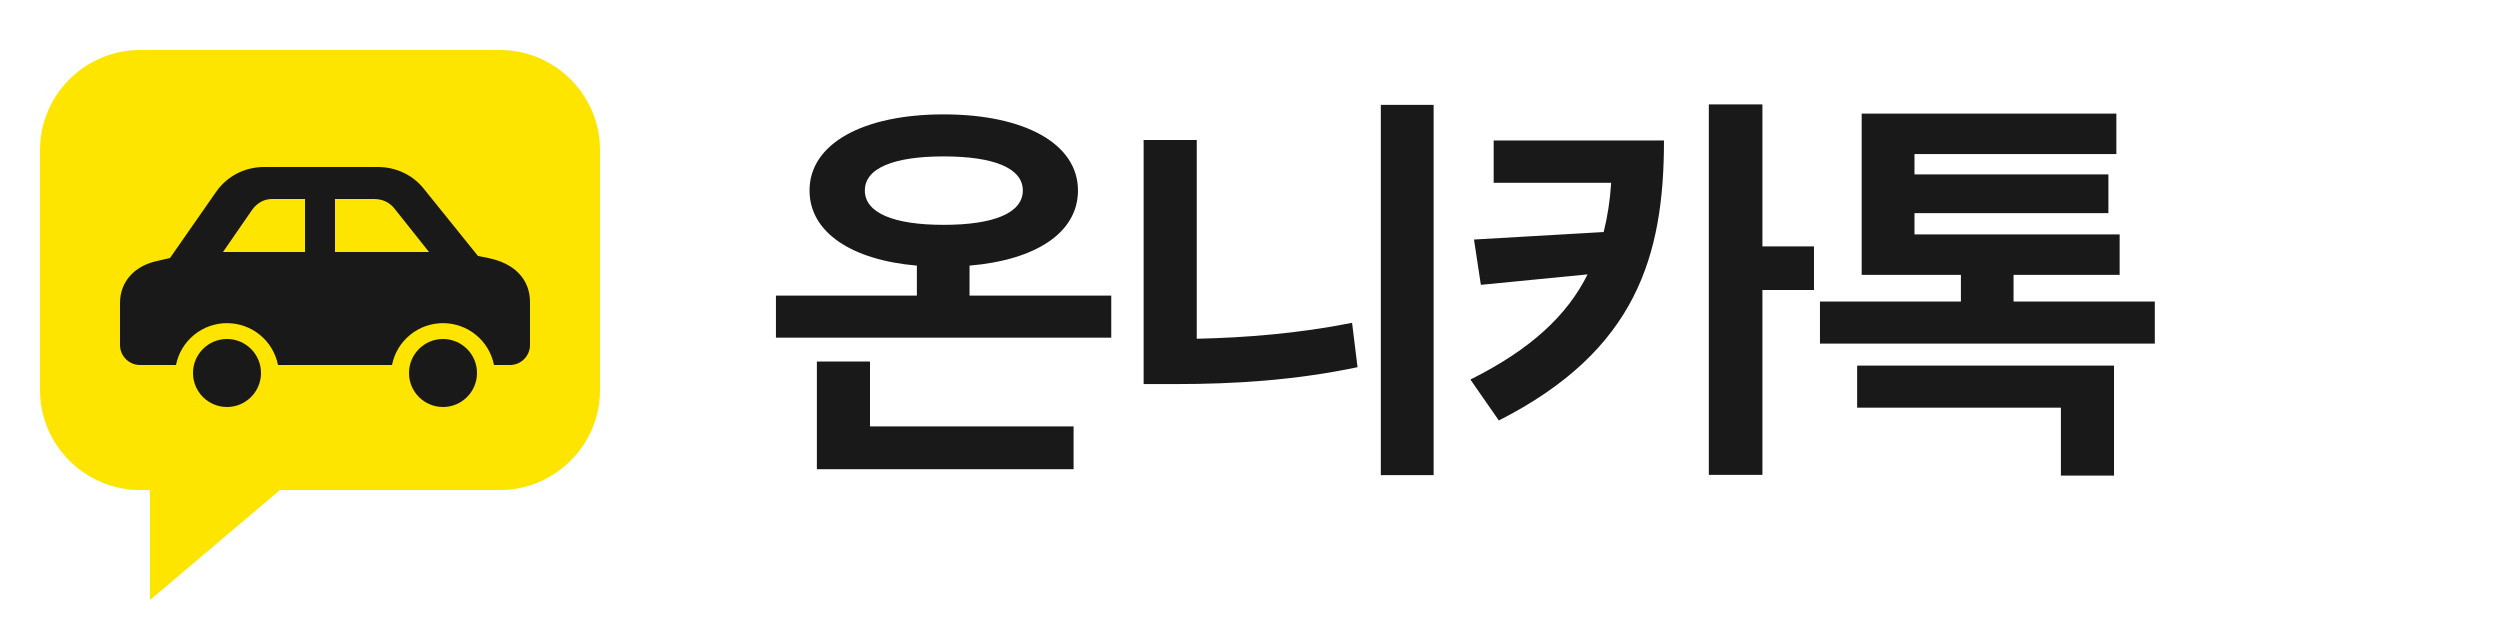
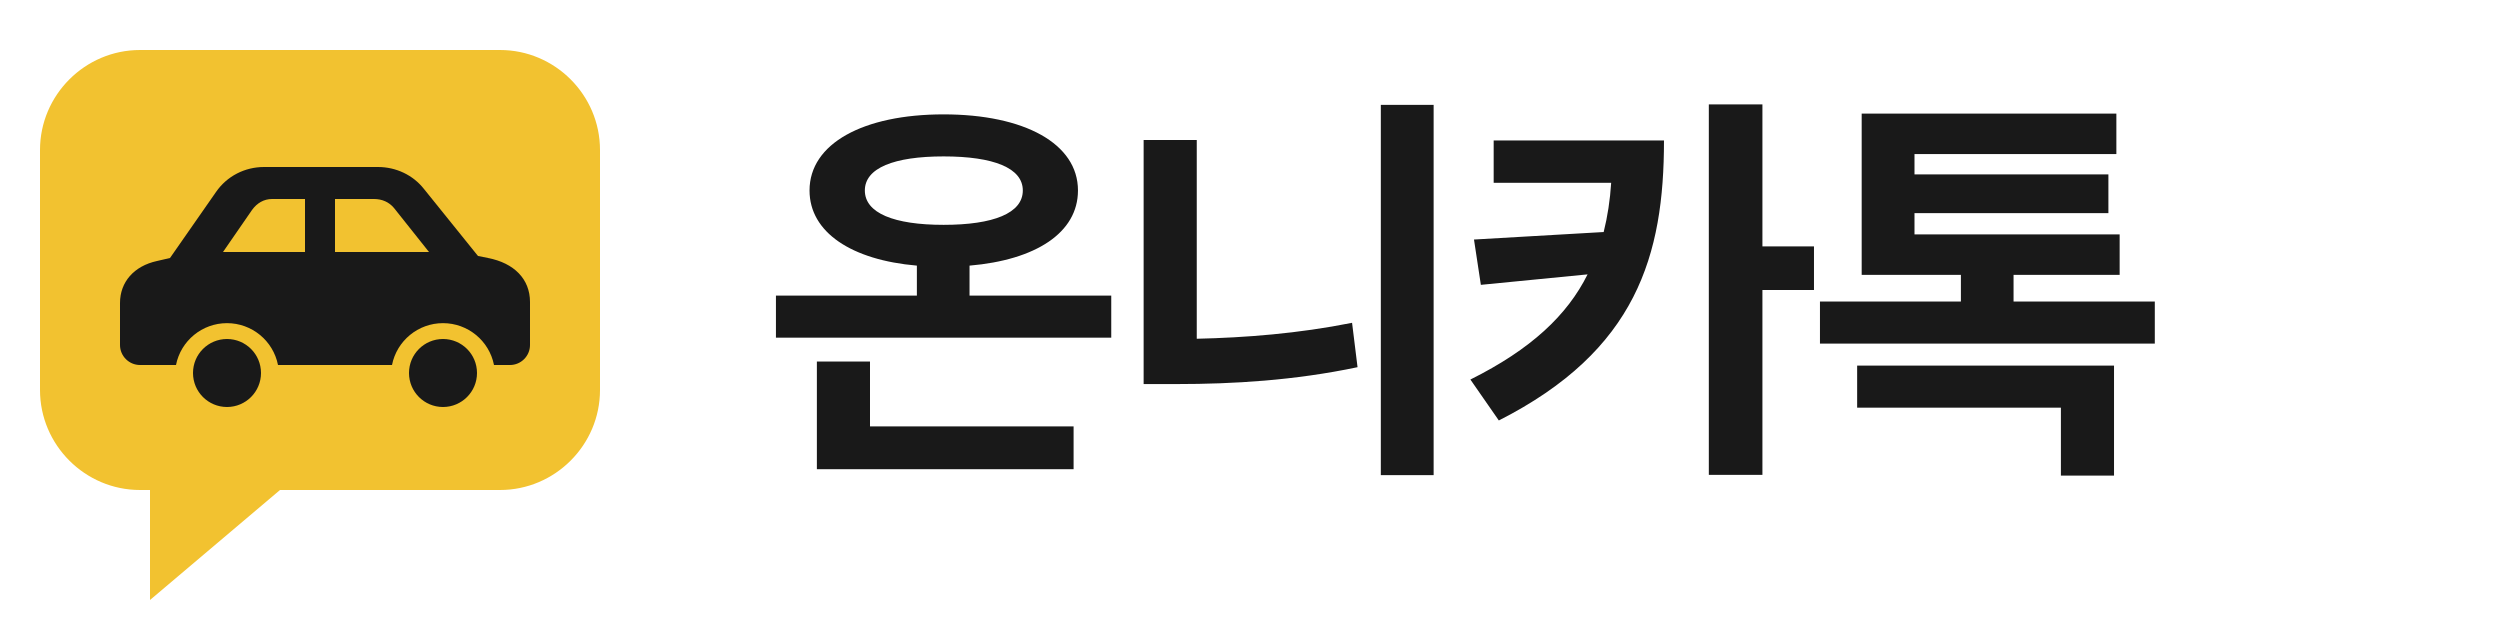
<svg xmlns="http://www.w3.org/2000/svg" viewBox="0 0 250 64" role="img" aria-label="온니카톡">
-   <path fill="#FEE500" d="M14 5h36c5.5 0 10 4.500 10 10v24c0 5.500-4.500 10-10 10H28L15 60V49h-1C8.500 49 4 44.500 4 39V15C4 9.500 8.500 5 14 5z" />
+   <path fill="#F2C230" d="M14 5h36c5.5 0 10 4.500 10 10v24c0 5.500-4.500 10-10 10H28L15 60V49h-1C8.500 49 4 44.500 4 39V15C4 9.500 8.500 5 14 5z" />
  <path fill="#191919" d="M12 34.500v-4.200c0-2.100 1.400-3.700 3.700-4.200l1.300-.3 4.600-6.600c1.100-1.600 2.900-2.500 4.800-2.500h11.400c1.800 0 3.500.8 4.600 2.200l5.400 6.700 1 .2c2.600.5 4.200 2.100 4.200 4.400v4.300c0 1.100-.9 2-2 2h-1.600a5.200 5.200 0 0 0-10.200 0H27.800a5.200 5.200 0 0 0-10.200 0H14c-1.100 0-2-.9-2-2z" />
-   <path fill="#FEE500" d="M22.300 25.200l2.900-4.200c.5-.7 1.200-1.100 2-1.100h3.300v5.300zM33.500 19.900h3.900c.8 0 1.500.3 2 .9l3.500 4.400h-9.400z" />
+   <path fill="#F2C230" d="M22.300 25.200l2.900-4.200c.5-.7 1.200-1.100 2-1.100h3.300v5.300zM33.500 19.900h3.900c.8 0 1.500.3 2 .9l3.500 4.400h-9.400z" />
  <circle cx="22.700" cy="37.300" r="3.400" fill="#191919" />
  <circle cx="44.300" cy="37.300" r="3.400" fill="#191919" />
  <text x="76" y="44" font-family="Pretendard, 'Apple SD Gothic Neo', 'Malgun Gothic', sans-serif" font-size="40" font-weight="800" letter-spacing="-2" fill="#191919">온니카톡</text>
</svg>
